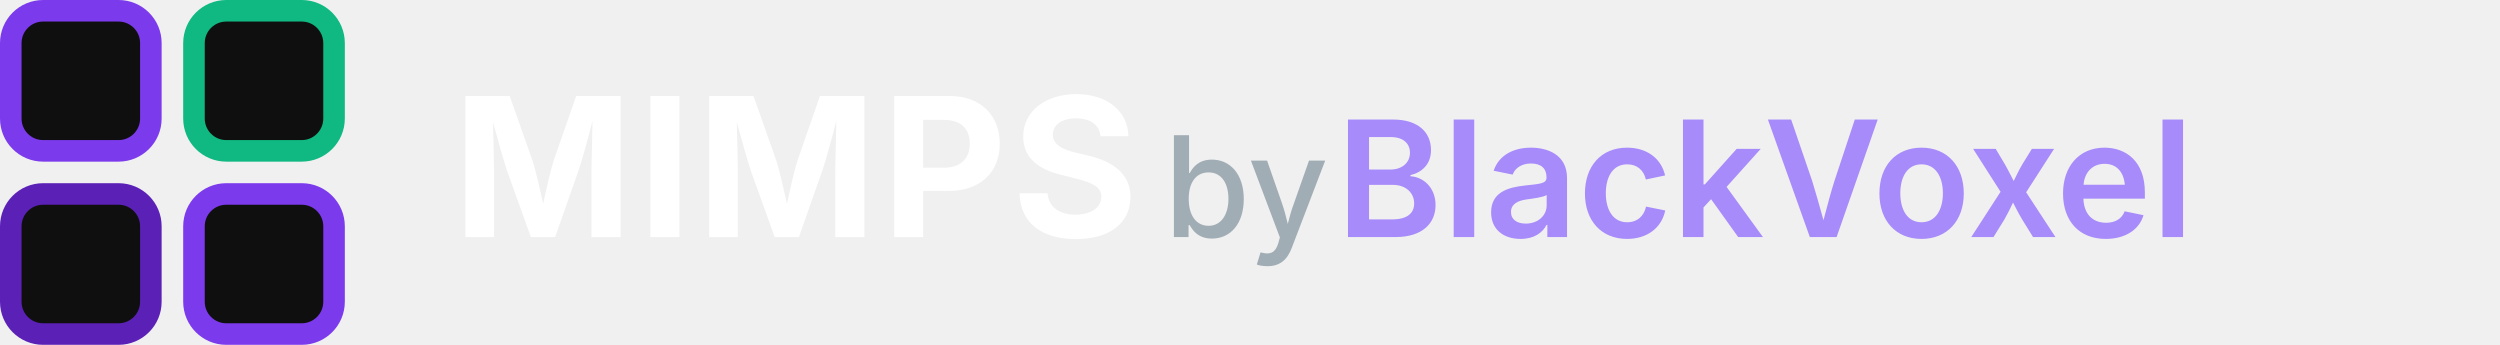
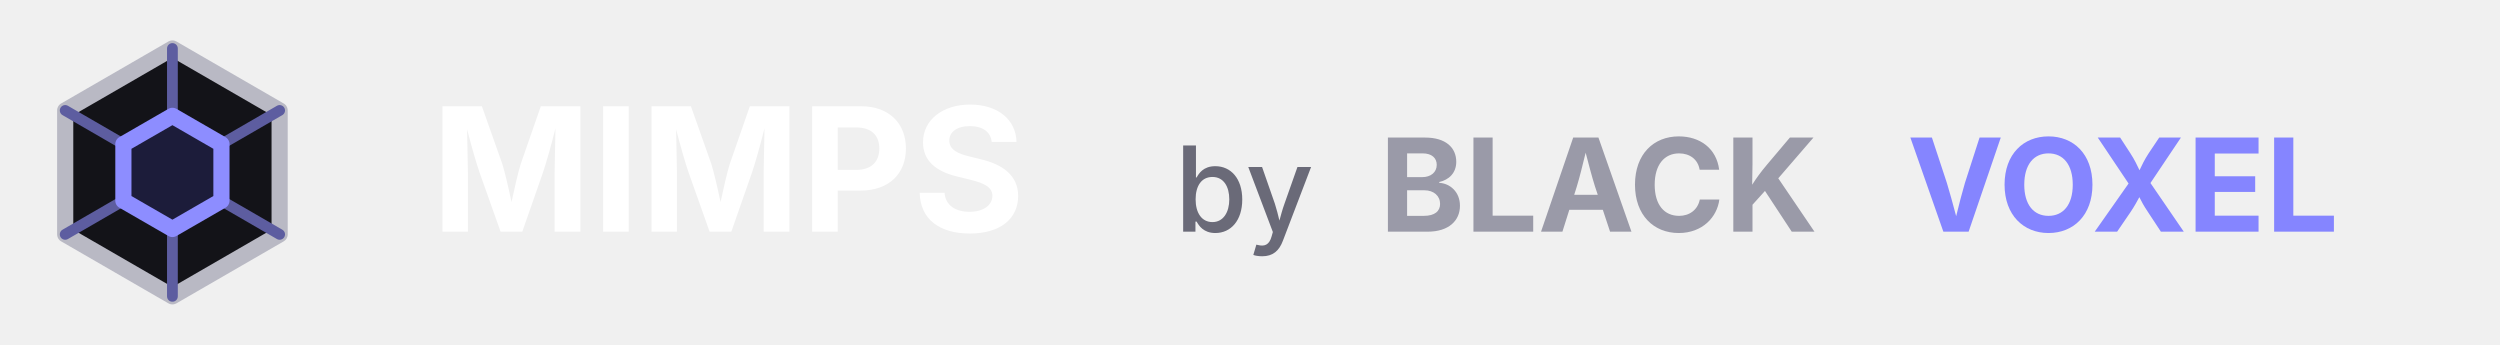
<svg xmlns="http://www.w3.org/2000/svg" width="232" height="32" viewBox="0 0 232 32" fill="none">
  <g aria-label="MIMPS by BlackVoxel">
-     <rect x="1" y="1" width="13" height="13" rx="3" fill="#0F0F0F" stroke="#7C3AED" stroke-width="2" />
-     <rect x="18" y="1" width="13" height="13" rx="3" fill="#0F0F0F" stroke="#10B981" stroke-width="2" />
-     <rect x="1" y="18" width="13" height="13" rx="3" fill="#0F0F0F" stroke="#5B21B6" stroke-width="2" />
-     <rect x="18" y="18" width="13" height="13" rx="3" fill="#0F0F0F" stroke="#7C3AED" stroke-width="2" />
-     <text x="42" y="22" fill="#FFFFFF" font-family="Inter, Arial, sans-serif" font-size="18" font-weight="700" letter-spacing="0.4">MIMPS</text>
-     <text x="108" y="22" fill="#A0ADB4" font-family="Inter, Arial, sans-serif" font-size="13" font-weight="500">by</text>
-     <text x="124" y="22" fill="#A78BFA" font-family="Inter, Arial, sans-serif" font-size="15" font-weight="600">BlackVoxel</text>
+     <g transform="scale(0.5)">
+       <polygon points="32,9 51.9,20.5 51.9,43.5 32,55 12.1,43.5 12.1,20.5" fill="#131318" stroke="#b9b9c4" stroke-width="3" stroke-linejoin="round" />
+       <g stroke="#5d5da0" stroke-width="2" stroke-linecap="round">
+         <line x1="32" y1="9" x2="32" y2="21.5" />
+         <line x1="51.9" y1="20.5" x2="41.1" y2="26.75" />
+         <line x1="51.9" y1="43.5" x2="41.1" y2="37.25" />
+         <line x1="32" y1="55" x2="32" y2="42.5" />
+         <line x1="12.1" y1="43.5" x2="22.9" y2="37.25" />
+         <line x1="12.1" y1="20.5" x2="22.9" y2="26.75" />
+       </g>
+       <polygon points="32,21.5 41.1,26.75 41.1,37.25 32,42.5 22.9,37.25 22.9,26.75" fill="#1c1c3a" stroke="#8d8dff" stroke-width="3" stroke-linejoin="round" />
+     </g>
+     <text x="40" y="21.5" fill="#FFFFFF" font-family="'Space Grotesk', Inter, Arial, sans-serif" font-size="16" font-weight="700" textLength="62" lengthAdjust="spacingAndGlyphs">MIMPS</text>
+     <text x="109" y="21.5" fill="#6a6a78" font-family="'Space Grotesk', Inter, Arial, sans-serif" font-size="11" font-weight="500" textLength="12" lengthAdjust="spacingAndGlyphs">by</text>
+     <text x="128" y="21.5" fill="#9a9aa8" font-family="'Space Grotesk', Inter, Arial, sans-serif" font-size="12" font-weight="700" textLength="49" lengthAdjust="spacingAndGlyphs">BLACK</text>
+     <text x="177" y="21.5" fill="#8585ff" font-family="'Space Grotesk', Inter, Arial, sans-serif" font-size="12" font-weight="700" textLength="50" lengthAdjust="spacingAndGlyphs">VOXEL</text>
  </g>
</svg>
